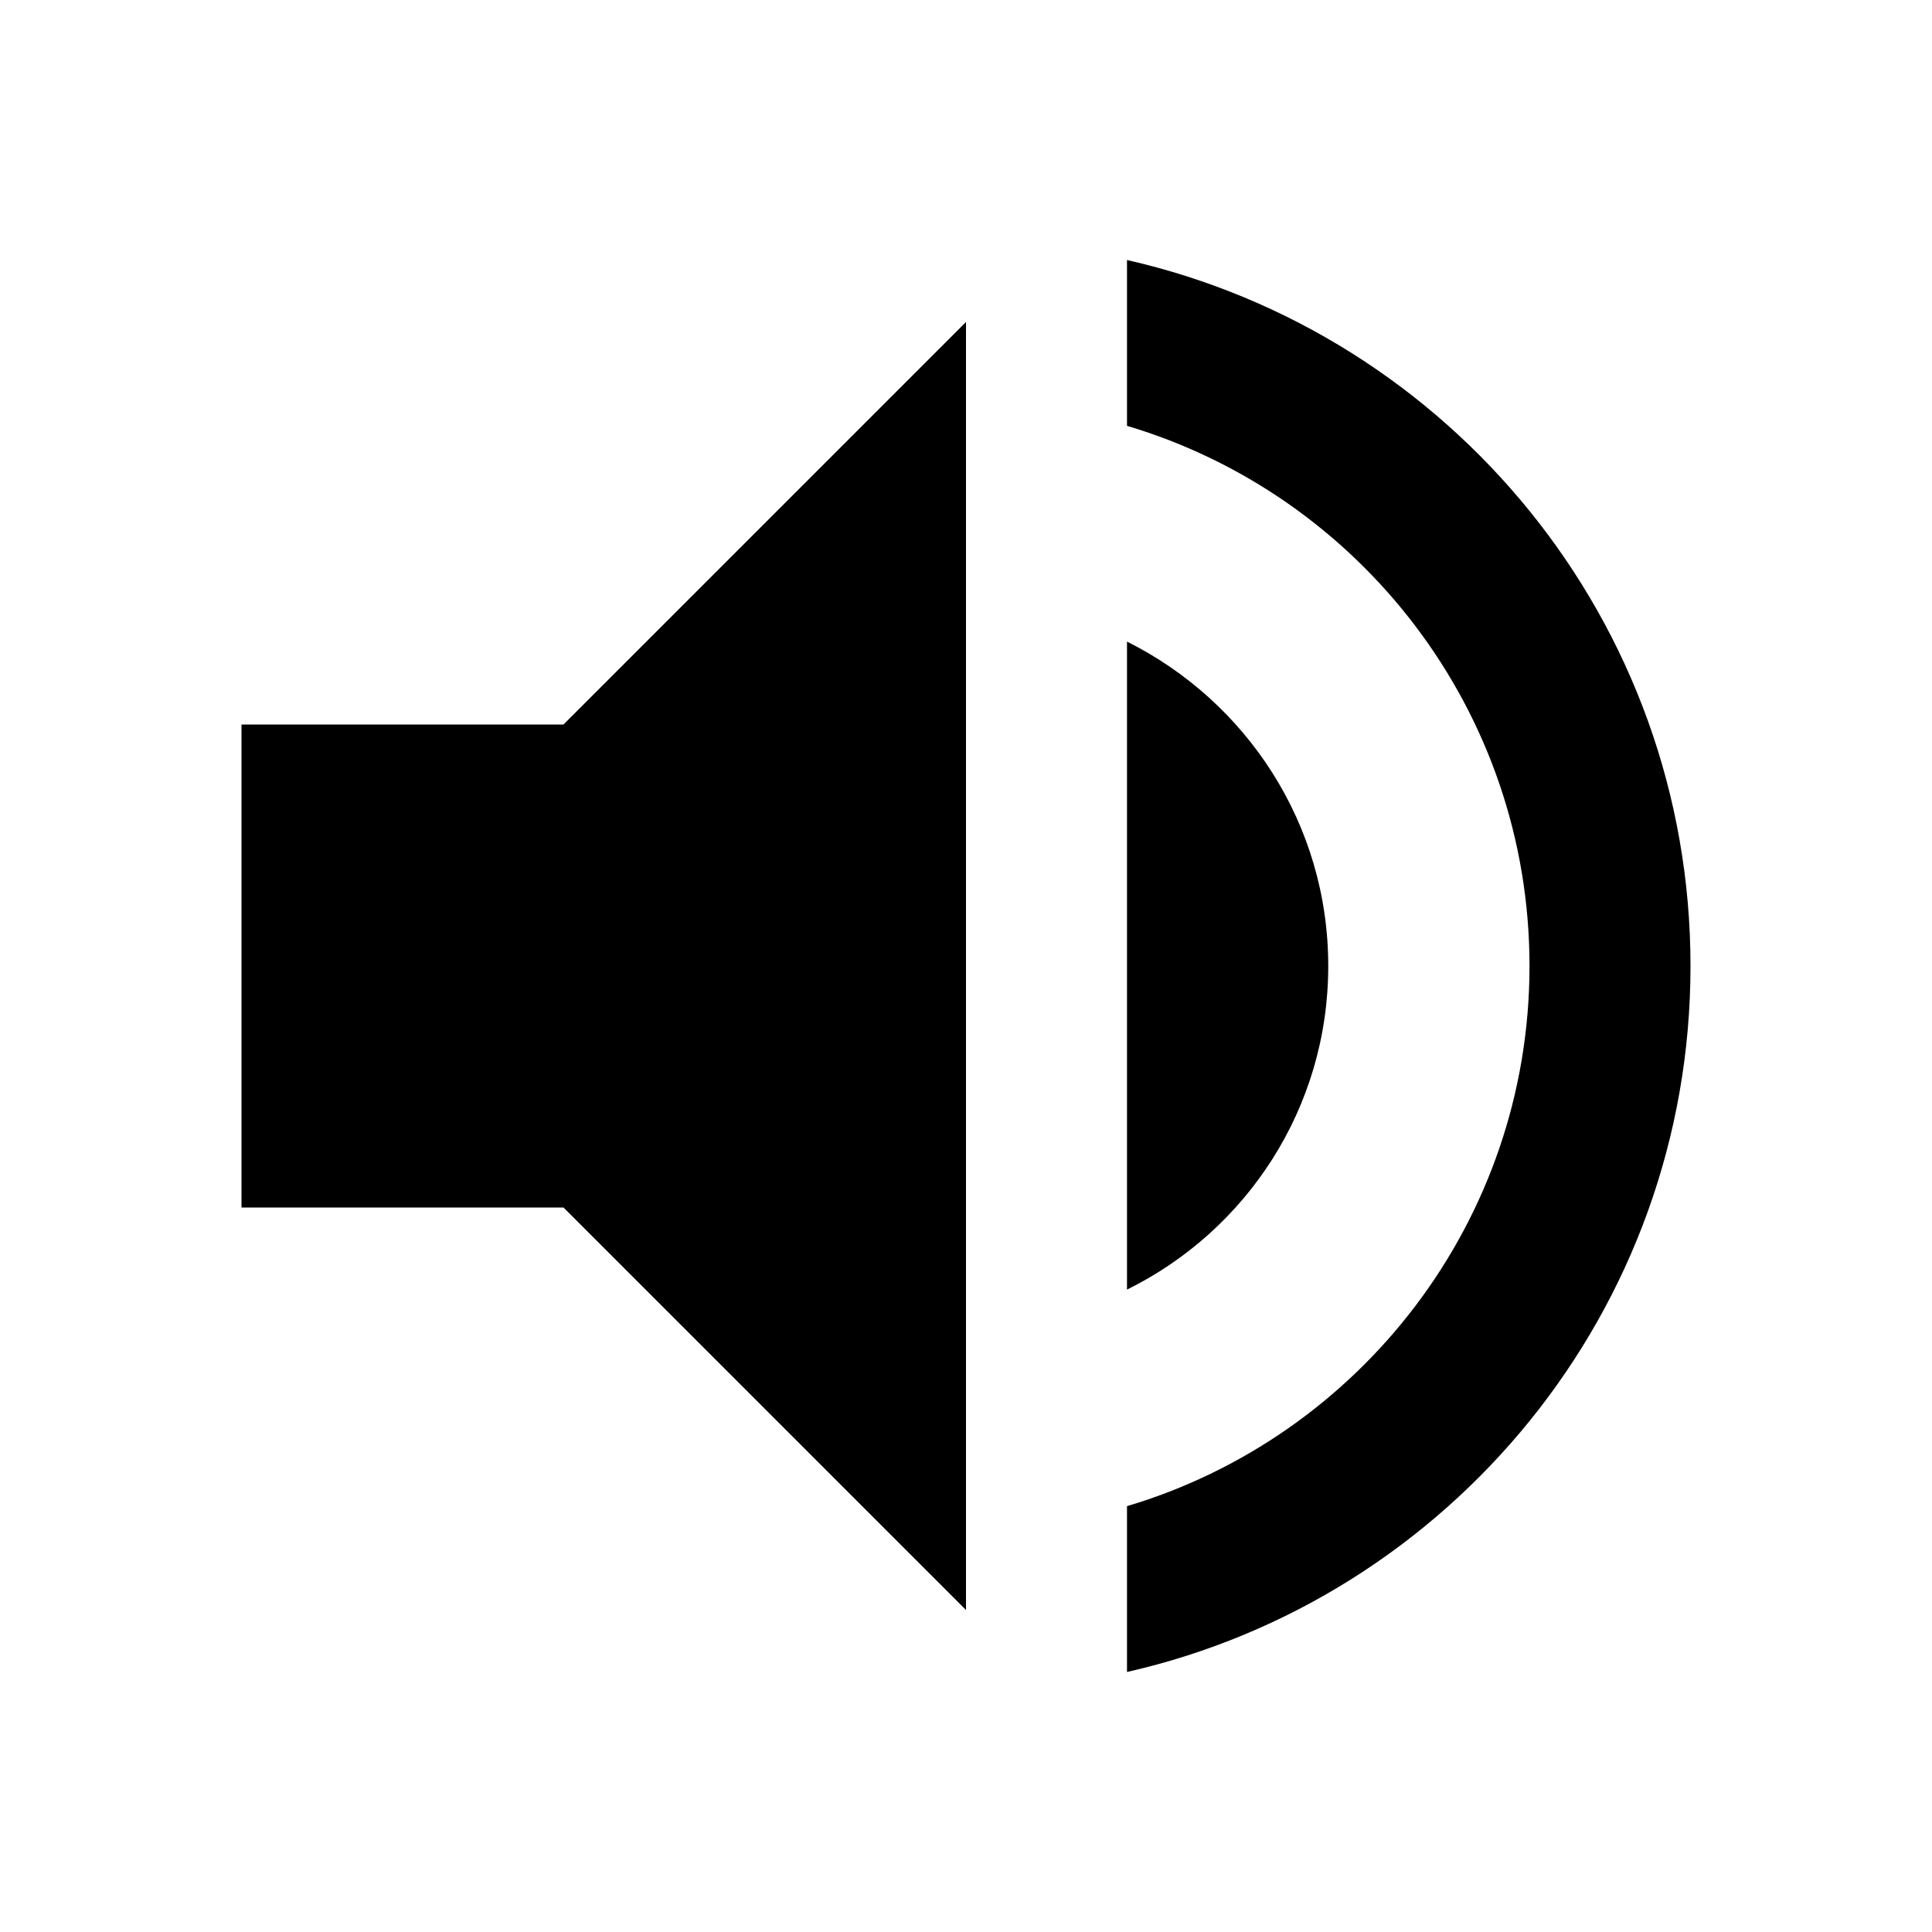
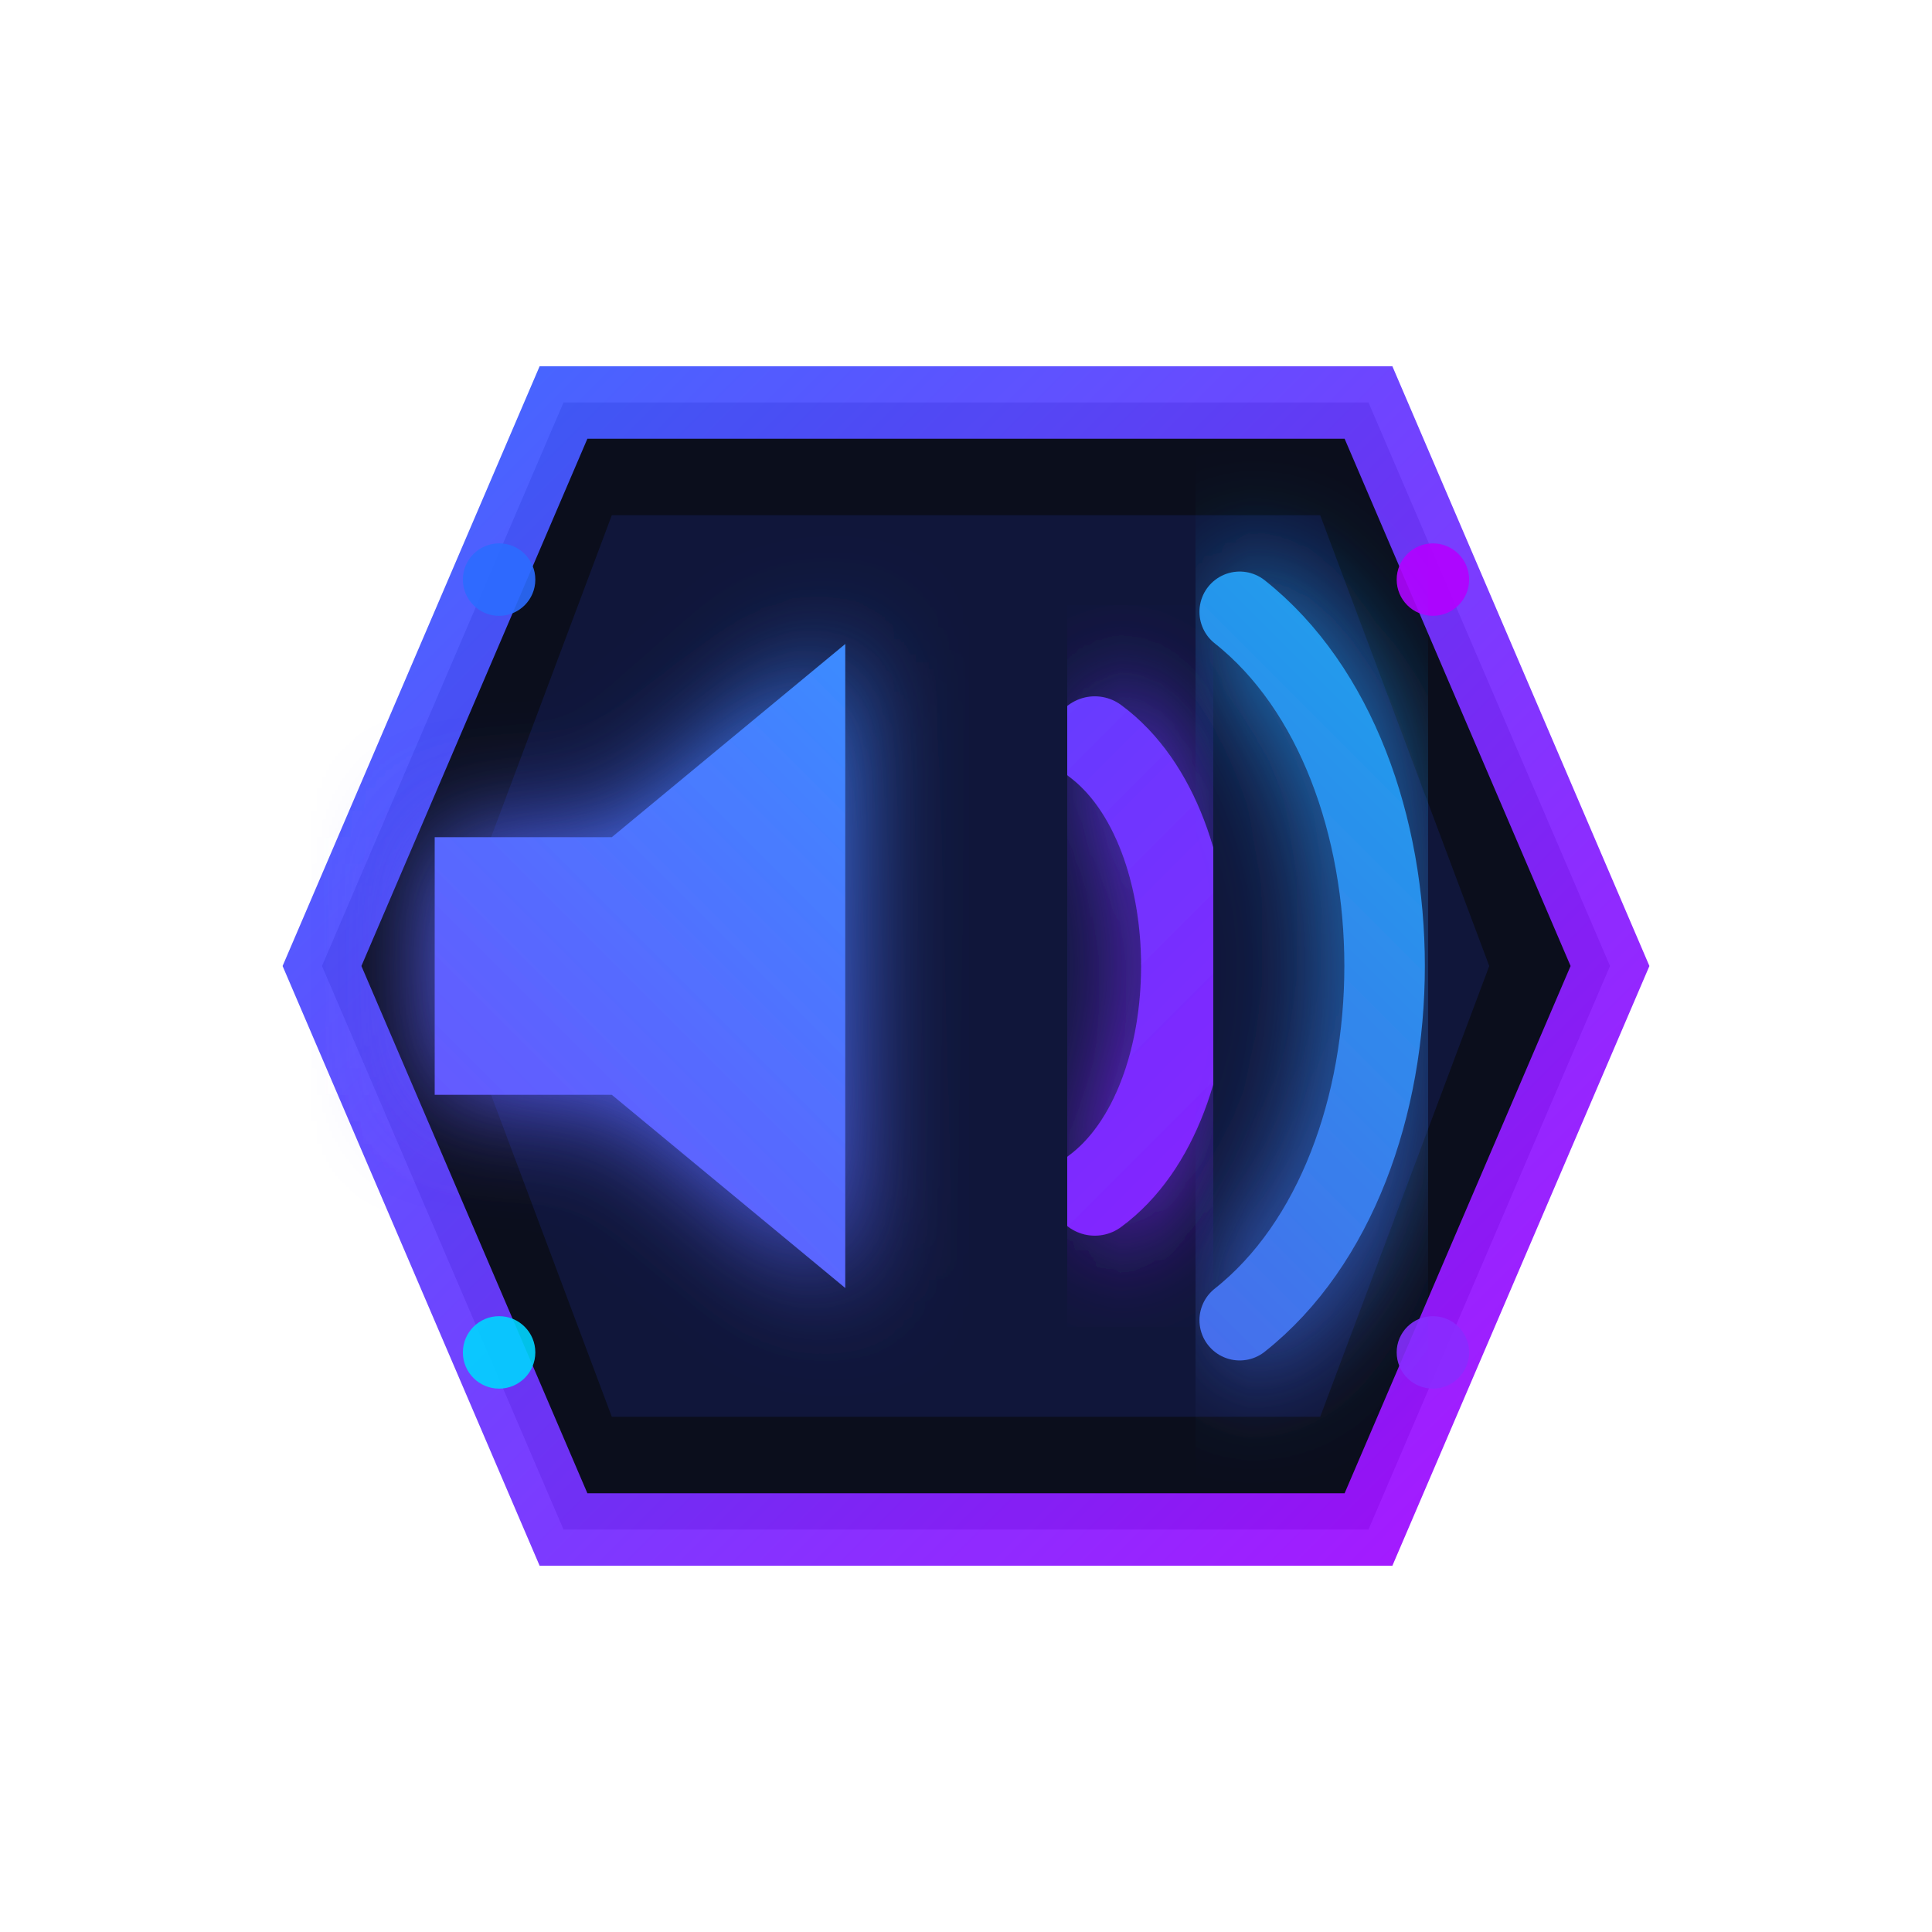
<svg xmlns="http://www.w3.org/2000/svg" width="24" height="24" viewBox="0 0 24 24">
-   <path fill="none" d="M0 0h24v24H0z" />
-   <path d="M3 9v6h4l5 5V4L7 9H3zm13.5 3c0-1.77-1.02-3.29-2.5-4.03v8.05c1.48-.73 2.5-2.25 2.5-4.02zM14 3.23v2.06c2.89.86 5 3.54 5 6.71s-2.11 5.85-5 6.71v2.06c4.01-.91 7-4.49 7-8.77s-2.99-7.86-7-8.77z" />
+   <defs>
+     <linearGradient id="pb" x1="3" y1="3" x2="21" y2="21" gradientUnits="userSpaceOnUse">
+       <stop offset="0" stop-color="#2B6CFF" />
+       <stop offset="1" stop-color="#B200FF" />
+     </linearGradient>
+     <linearGradient id="pb2" x1="21" y1="3" x2="3" y2="21" gradientUnits="userSpaceOnUse">
+       <stop offset="0" stop-color="#00D5FF" />
+       <stop offset="1" stop-color="#8A2BFF" />
+     </linearGradient>
+     <filter id="softGlow" x="-30%" y="-30%" width="160%" height="160%">
+       <feGaussianBlur stdDeviation="0.7" result="b" />
+       <feMerge>
+         <feMergeNode in="b" />
+         <feMergeNode in="SourceGraphic" />
+       </feMerge>
+     </filter>
+   </defs>
+   <path d="M7 5h10l3 7-3 7H7l-3-7z" fill="#0B0E1C" />
+   <path d="M7.6 6.4h8.8l2.1 5.6-2.1 5.6H7.6L5.5 12z" fill="#10163A" />
+   <path d="M7 5h10l3 7-3 7H7l-3-7z" fill="none" stroke="url(#pb)" stroke-width="0.9" opacity="0.95" />
+   <circle cx="6.2" cy="7.2" r="0.45" fill="#2B6CFF" opacity="0.9" />
+   <circle cx="17.8" cy="7.2" r="0.45" fill="#B200FF" opacity="0.9" />
+   <circle cx="6.2" cy="16.8" r="0.45" fill="#00D5FF" opacity="0.9" />
+   <circle cx="17.8" cy="16.8" r="0.45" fill="#8A2BFF" opacity="0.9" />
+   <path d="M7.6 10.4H5.4v3.2h2.2l2.9 2.4V8z" fill="url(#pb2)" filter="url(#softGlow)" />
+   <path d="M13.6 9.2c1.5 1.1 1.5 4.5 0 5.6" fill="none" stroke="url(#pb)" stroke-width="1.1" stroke-linecap="round" filter="url(#softGlow)" />
+   <path d="M15.4 7.6c2.4 1.9 2.4 6.9 0 8.8" fill="none" stroke="url(#pb2)" stroke-width="1.0" stroke-linecap="round" opacity="0.9" filter="url(#softGlow)" />
</svg>
